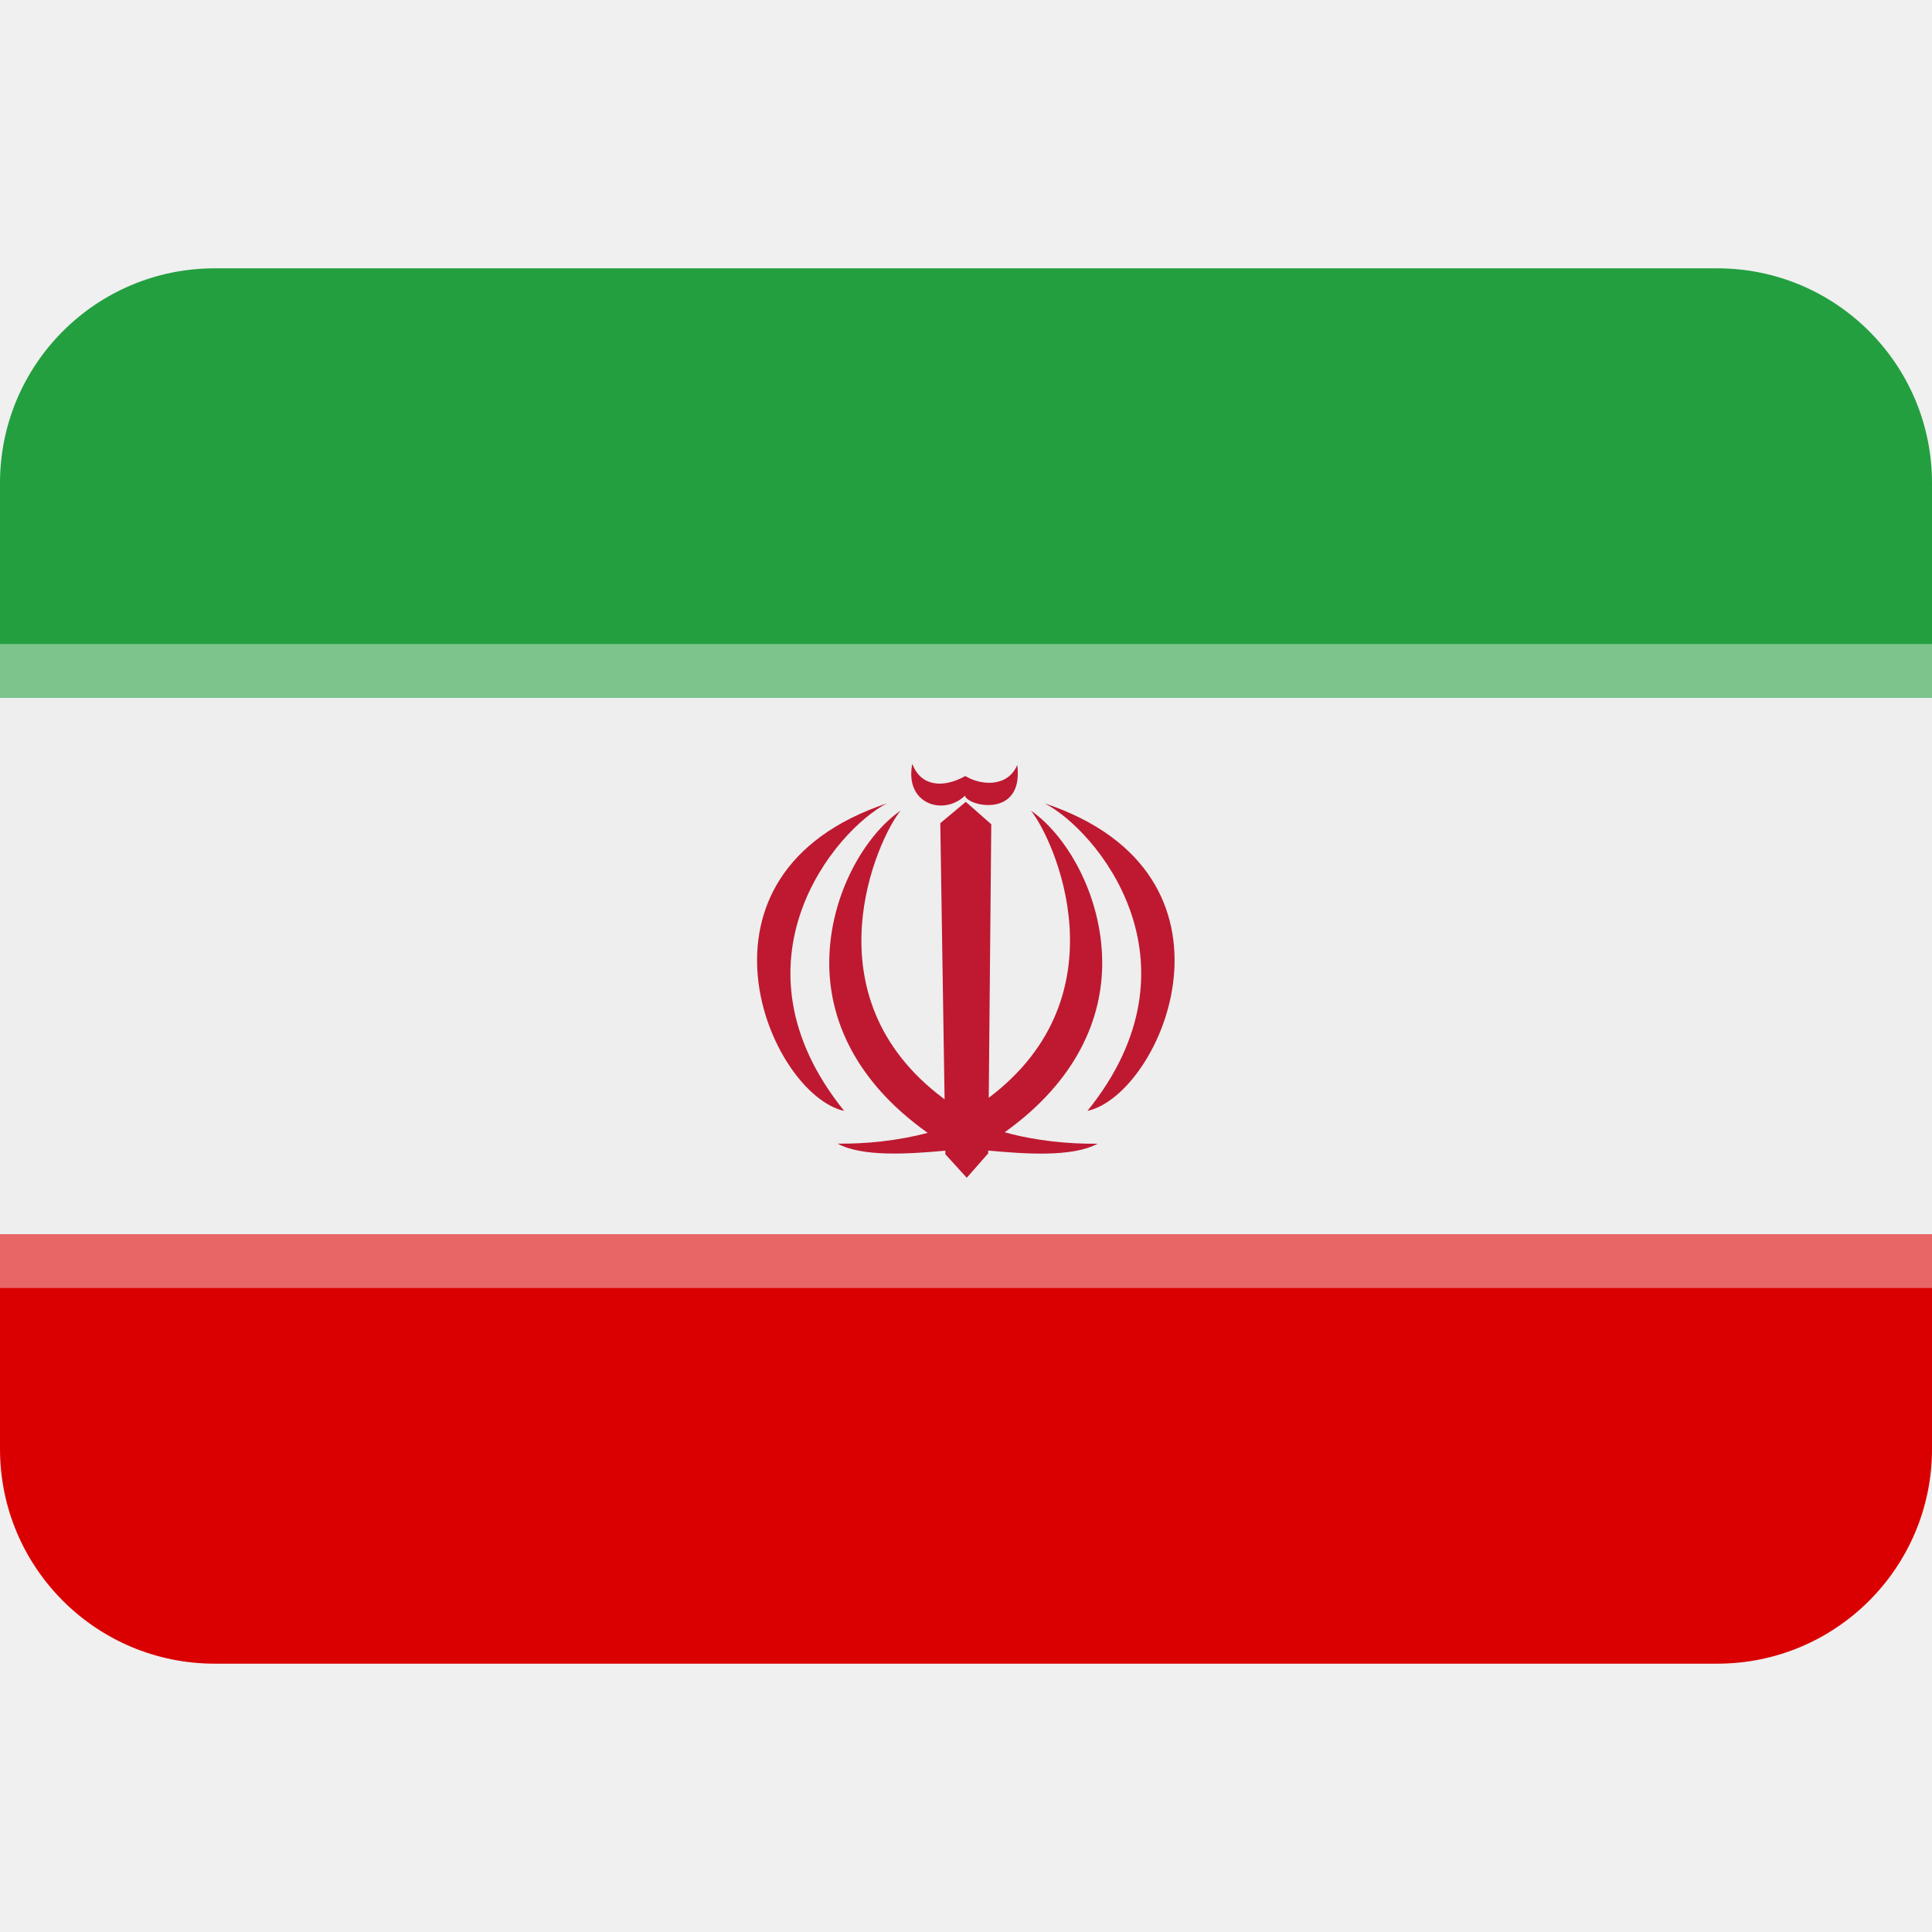
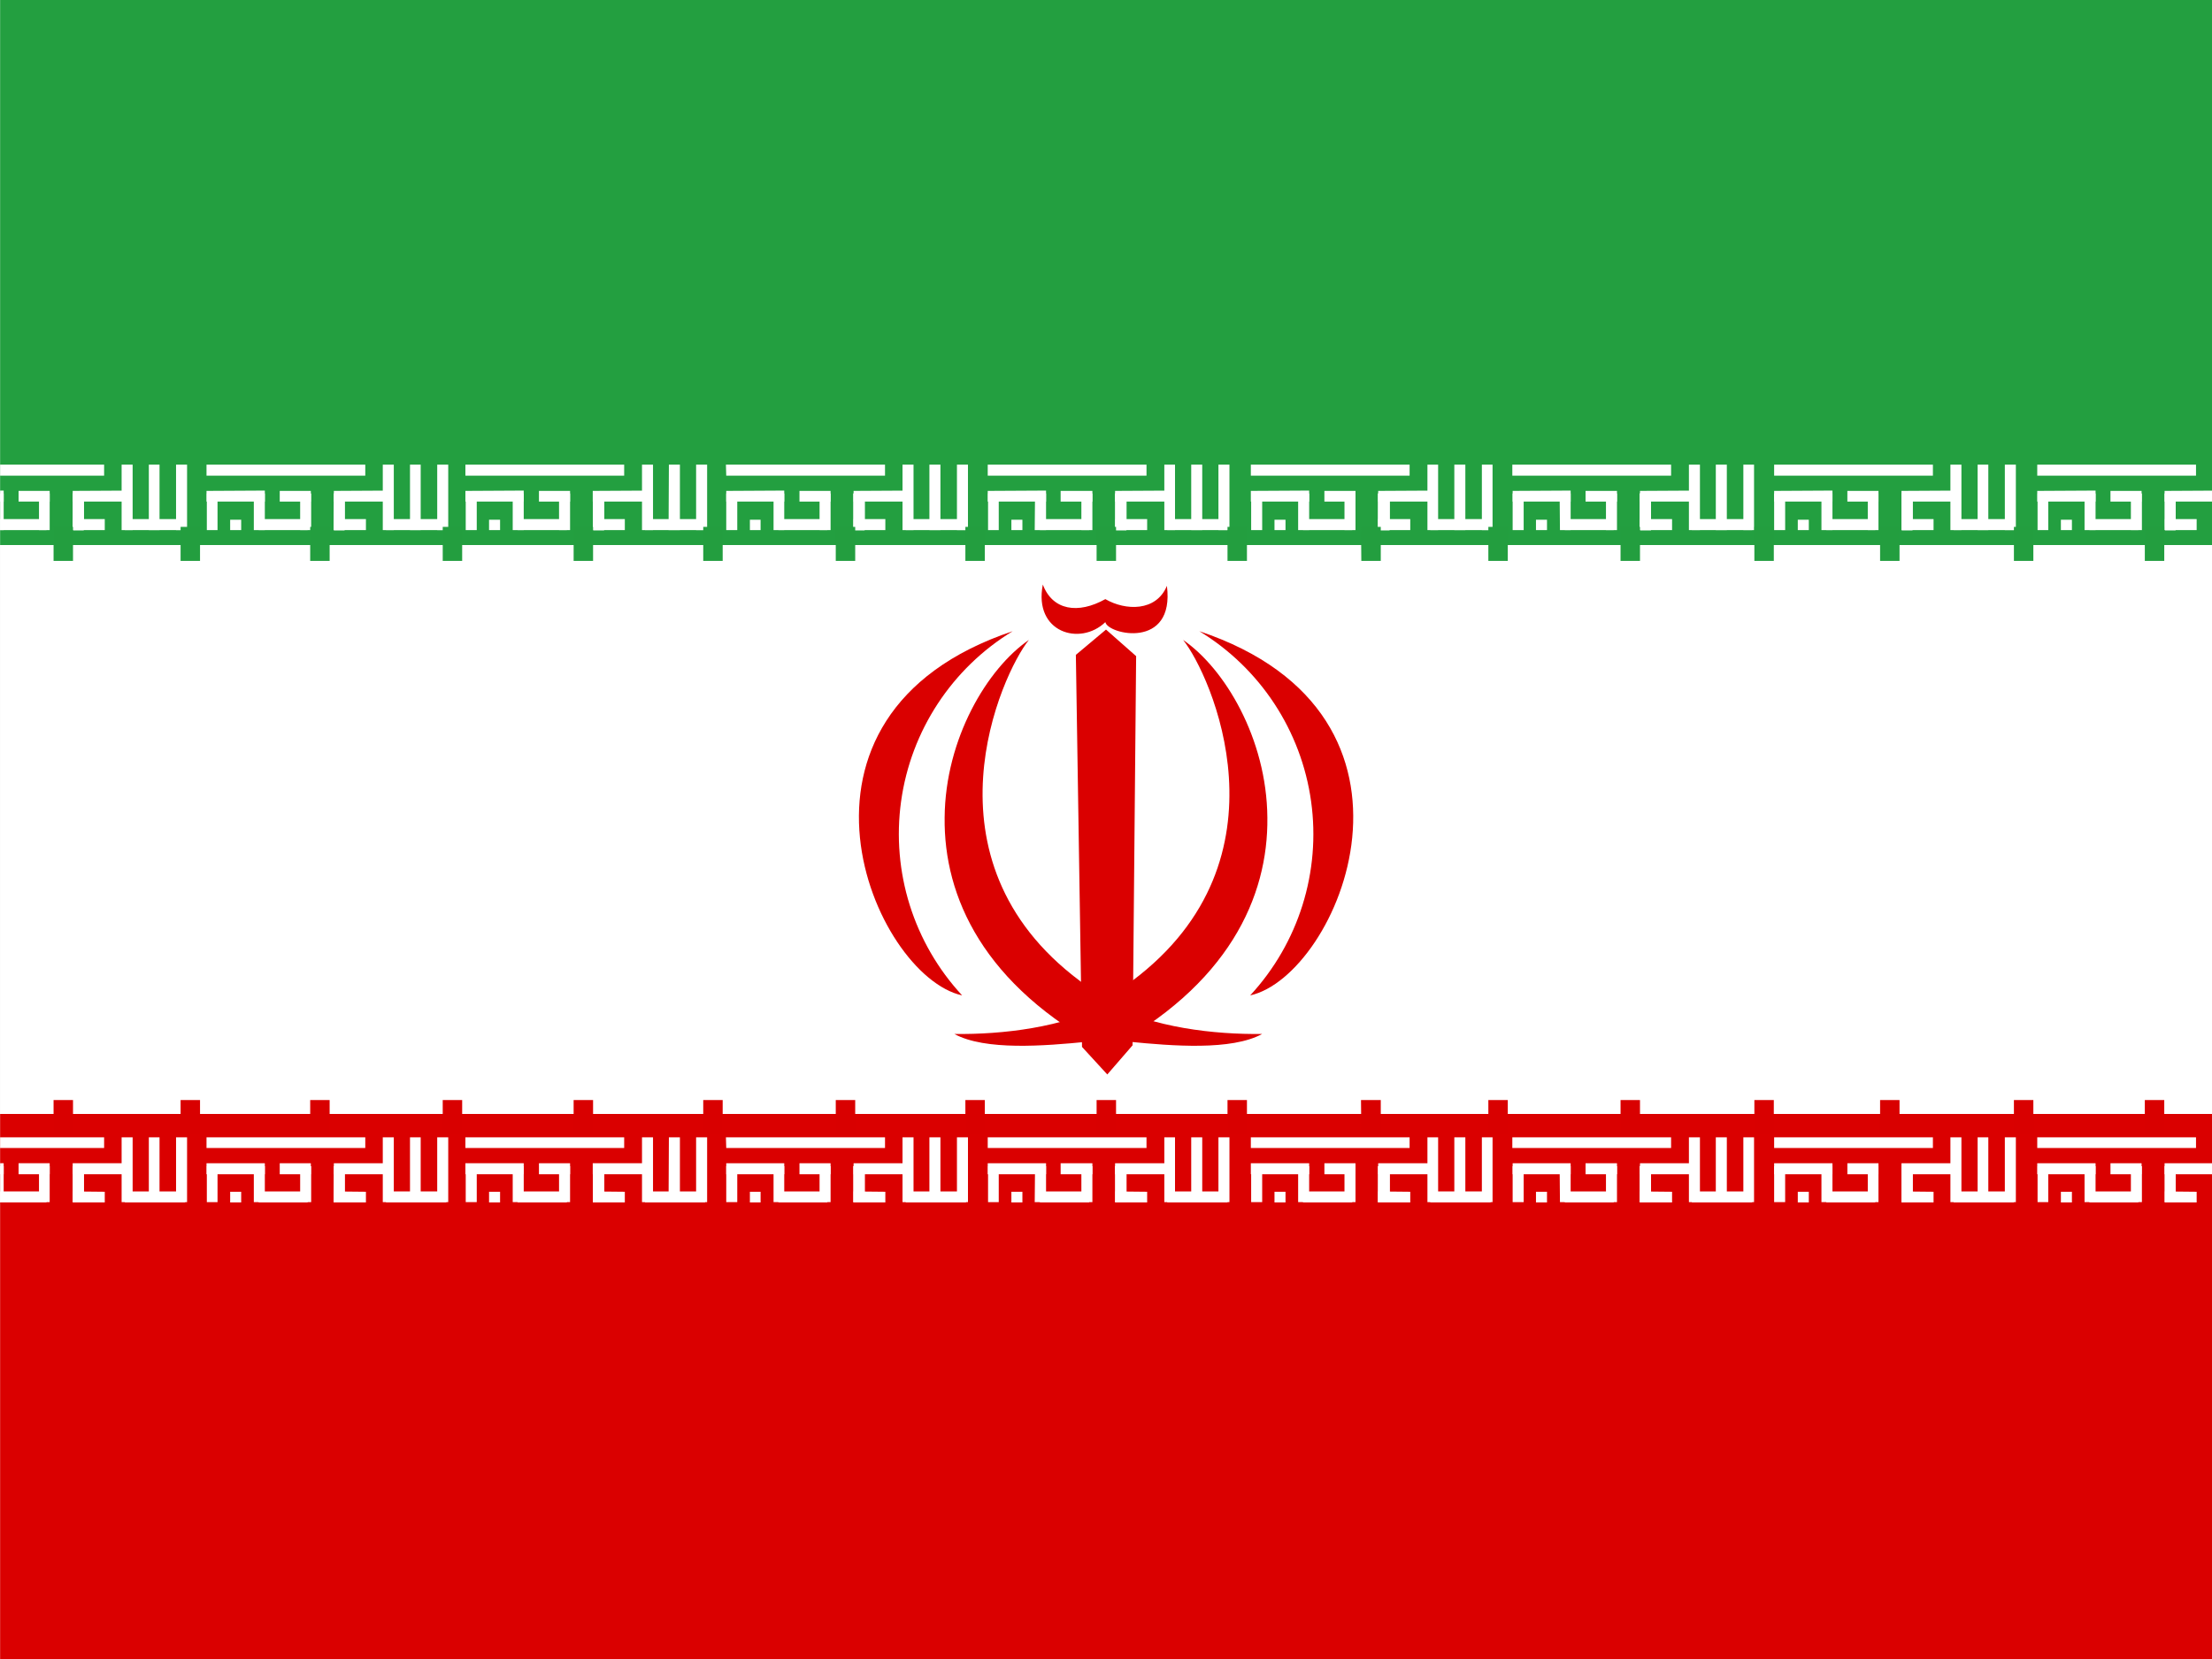
- <svg xmlns="http://www.w3.org/2000/svg" viewBox="0 0 36 36">
-   <path fill="#DA0001" d="M0 27c0 2.209 1.791 4 4 4h28c2.209 0 4-1.791 4-4v-4H0v4z" />
-   <path fill="#EEE" d="M0 13h36v10H0z" />
-   <path fill="#239F40" d="M36 13V9c0-2.209-1.791-4-4-4H4C1.791 5 0 6.791 0 9v4h36z" />
-   <path fill="#E96667" d="M0 23h36v1H0z" />
-   <g fill="#BE1931">
-     <path d="M19.465 14.969c.957.49 3.038 2.953.798 5.731 1.391-.308 3.162-4.408-.798-5.731zm-2.937 0c-3.959 1.323-2.189 5.423-.798 5.731-2.24-2.778-.159-5.241.798-5.731zm1.453-.143c.04.197 1.101.436.974-.573-.168.408-.654.396-.968.207-.432.241-.835.182-.988-.227-.148.754.587.975.982.593z" />
-     <path d="M20.538 17.904c-.015-1.248-.677-2.352-1.329-2.799.43.527 1.752 3.436-.785 5.351l.047-5.097-.475-.418-.475.398.08 5.146-.018-.015c-2.563-1.914-1.233-4.837-.802-5.365-.652.447-1.315 1.551-1.329 2.799-.013 1.071.477 2.243 1.834 3.205-.558.149-1.162.208-1.678.201.464.253 1.34.192 2.007.131l.001.068.398.437.4-.455v-.052c.672.062 1.567.129 2.039-.128-.532.008-1.159-.053-1.732-.213 1.344-.961 1.83-2.127 1.817-3.194z" />
+ <svg xmlns="http://www.w3.org/2000/svg" id="flag-icons-ir" viewBox="0 0 640 480">
+   <defs>
+     <clipPath id="ir-a">
+       <path fill-opacity=".7" d="M-85.3 0h682.7v512H-85.3z" />
+     </clipPath>
+   </defs>
+   <g fill-rule="evenodd" clip-path="url(#ir-a)" transform="translate(80)scale(.9375)">
+     <path fill="#fff" d="M-192 0h896v512h-896z" />
+     <path fill="#da0000" d="M-192 343.8h896V512h-896z" />
+     <g fill="#fff" stroke-width="1pt">
+       <path d="M-21.6 351h49v3.3h-49zm7.3 16.8h3.4v3.3h-3.4zm41.9 0v3.3h-9.8v-3.4zm5.2-16.8h3.4v20h-3.4z" />
+       <path d="M52.4 367.7v3.4H33.8v-3.4zm-34.6-7.9H21v11.3h-3.3z" />
+       <path d="M49.6 351H53v20h-3.4zm-8.4 0h3.3v20h-3.3zm-44.8 8v3.4h-18V359zm39.3 0v3.4h-18V359z" />
+       <path d="M17.8 359.9H21V371h-3.3z" />
+       <path d="M17.8 359.9H21V371h-3.3z" />
+       <path d="M17.8 359.9H21V371h-3.3zm-39.3 0h3.3V371h-3.3zm28.8 0h3.4V371H7.3zm-14.3 0h3.4V371H-7z" />
+       <path d="M9.6 367.7v3.4H-5.5v-3.4zm1-8.7v3.4H1V359z" />
+     </g>
+     <g fill="#fff" stroke-width="1pt">
+       <path d="M-102.2 351h49v3.3h-49zm7.3 16.8h3.4v3.3H-95zm41.9 0v3.3h-9.8v-3.4zm5.2-16.8h3.4v20h-3.4z" />
+       <path d="M-28.2 367.7v3.4h-18.6v-3.4zm-34.6-7.9h3.3v11.3h-3.3z" />
+       <path d="M-31 351h3.4v20H-31zm-8.4 0h3.3v20h-3.3zm-44.8 8v3.4h-18V359zm39.3 0v3.4h-18V359z" />
+       <path d="M-62.8 359.9h3.3V371h-3.3z" />
+       <path d="M-62.8 359.9h3.3V371h-3.3z" />
+       <path d="M-62.8 359.9h3.3V371h-3.3zm-39.3 0h3.3V371h-3.3zm28.8 0h3.3V371h-3.3zm-14.3 0h3.4V371h-3.4z" />
+       <path d="M-71 367.7v3.4h-15v-3.4zm1-8.7v3.4h-9.6V359z" />
+     </g>
+     <g fill="#fff" stroke-width="1pt">
+       <path d="M58.3 351h49v3.3h-49zm7.3 16.8H69v3.3h-3.4zm41.9 0v3.3h-9.8v-3.4zm5.3-16.8h3.4v20h-3.4z" />
+       <path d="M132.3 367.7v3.4h-18.6v-3.4zm-34.6-7.9h3.4v11.3h-3.4z" />
+       <path d="M129.5 351h3.4v20h-3.4zm-8.4 0h3.4v20H121zm-44.8 8v3.4h-18V359zm39.3 0v3.4h-18V359z" />
+       <path d="M97.7 359.9h3.4V371h-3.4z" />
+       <path d="M97.7 359.9h3.4V371h-3.4z" />
+       <path d="M97.7 359.9h3.4V371h-3.4zm-39.3 0h3.4V371h-3.4zm28.8 0h3.4V371h-3.4zm-14.3 0h3.4V371h-3.4z" />
+       <path d="M89.6 367.7v3.4H74.4v-3.4zm1-8.7v3.4H81V359z" />
+     </g>
+     <g fill="#fff" stroke-width="1pt">
+       <path d="M622.7 351h49v3.3h-49zm7.3 16.8h3.4v3.3H630zm41.9 0v3.3H662v-3.4zm5.3-16.8h3.3v20h-3.4z" />
+       <path d="M696.7 367.7v3.4H678v-3.4zm-34.6-7.9h3.4v11.3H662z" />
+       <path d="M694 351h3.3v20h-3.4zm-8.5 0h3.4v20h-3.4zm-44.8 8v3.4h-18V359zm39.3 0v3.4h-18V359z" />
+       <path d="M662 359.9h3.5V371H662z" />
+       <path d="M662 359.9h3.5V371H662z" />
+       <path d="M662 359.9h3.5V371H662zm-39.2 0h3.4V371h-3.4zm28.8 0h3.4V371h-3.4zm-14.3 0h3.4V371h-3.4z" />
+       <path d="M654 367.7v3.4h-15.2v-3.4zm1-8.7v3.4h-9.6V359z" />
+     </g>
+     <g fill="#fff" stroke-width="1pt">
+       <path d="M138.7 351h49.1v3.3h-49zm7.4 16.8h3.3v3.3h-3.3zm41.8 0v3.3h-9.8v-3.4zm5.3-16.8h3.4v20h-3.4z" />
+       <path d="M212.8 367.7v3.4h-18.6v-3.4zm-34.7-7.9h3.4v11.3h-3.4z" />
+       <path d="M210 351h3.4v20H210zm-8.5 0h3.4v20h-3.4zm-44.8 8v3.4h-17.9V359zm39.3 0v3.4h-17.9V359z" />
+       <path d="M178.1 359.9h3.4V371h-3.4z" />
+       <path d="M178.1 359.9h3.4V371h-3.4z" />
+       <path d="M178.1 359.9h3.4V371h-3.4zm-39.3 0h3.4V371h-3.4zm28.8 0h3.4V371h-3.4zm-14.2 0h3.3V371h-3.3z" />
+       <path d="M170 367.7v3.4h-15.1v-3.4zm1-8.7v3.4h-9.6V359z" />
+     </g>
+     <g fill="#fff" stroke-width="1pt">
+       <path d="M219.5 351h49v3.3h-49zm7.3 16.8h3.4v3.3h-3.4zm41.9 0v3.3h-9.8v-3.4zM274 351h3.3v20H274z" />
+       <path d="M293.5 367.7v3.4h-18.6v-3.4zm-34.6-7.9h3.4v11.3h-3.4z" />
+       <path d="M290.7 351h3.4v20h-3.4zm-8.4 0h3.4v20h-3.4zm-44.8 8v3.4h-18V359zm39.3 0v3.4h-18V359z" />
+       <path d="M258.9 359.9h3.4V371h-3.4z" />
+       <path d="M258.9 359.9h3.4V371h-3.4z" />
+       <path d="M258.9 359.9h3.4V371h-3.4zm-39.3 0h3.3V371h-3.3zm28.8 0h3.4V371h-3.4zm-14.3 0h3.4V371H234z" />
+       <path d="M250.8 367.7v3.4h-15.2v-3.4zm1-8.7v3.4H242V359z" />
+     </g>
+     <path fill="#239f40" d="M-192 0h896v168.2h-896z" />
+     <g fill="#fff" stroke-width="1pt">
+       <path d="M300.7 351h49v3.3h-49zm7.3 16.8h3.4v3.3H308zm41.9 0v3.3H340v-3.4zm5.3-16.8h3.3v20h-3.3z" />
+       <path d="M374.7 367.7v3.4h-18.6v-3.4zm-34.6-7.9h3.4v11.3H340z" />
+       <path d="M372 351h3.3v20H372zm-8.5 0h3.4v20h-3.4zm-44.8 8v3.4h-18V359zm39.3 0v3.4h-18V359z" />
+       <path d="M340 359.9h3.5V371H340z" />
+       <path d="M340 359.9h3.5V371H340z" />
+       <path d="M340 359.9h3.5V371H340zm-39.2 0h3.4V371h-3.4zm28.8 0h3.4V371h-3.4zm-14.3 0h3.4V371h-3.4z" />
+       <path d="M332 367.7v3.4h-15.2v-3.4zm1-8.7v3.4h-9.6V359z" />
+     </g>
+     <g fill="#fff" stroke-width="1pt">
+       <path d="M381.4 351h49v3.3h-49zm7.3 16.8h3.4v3.3h-3.4zm42 0v3.3h-9.9v-3.4zm5.2-16.8h3.4v20h-3.4z" />
+       <path d="M455.4 367.7v3.4h-18.6v-3.4zm-34.6-7.9h3.4v11.3h-3.4z" />
+       <path d="M452.7 351h3.3v20h-3.3zm-8.5 0h3.4v20h-3.4zm-44.8 8v3.4h-17.9V359zm39.3 0v3.4h-17.9V359z" />
+       <path d="M420.8 359.9h3.4V371h-3.4z" />
+       <path d="M420.8 359.9h3.4V371h-3.4z" />
+       <path d="M420.8 359.9h3.4V371h-3.4zm-39.3 0h3.4V371h-3.4zm28.8 0h3.4V371h-3.4zm-14.3 0h3.4V371h-3.3z" />
+       <path d="M412.7 367.7v3.4h-15.1v-3.4zm1-8.7v3.4H404V359z" />
+     </g>
+     <g fill="#fff" stroke-width="1pt">
+       <path d="M462.2 351h49v3.3h-49zm7.3 16.8h3.4v3.3h-3.4zm41.9 0v3.3h-9.8v-3.4zm5.2-16.8h3.4v20h-3.4z" />
+       <path d="M536.2 367.7v3.4h-18.6v-3.4zm-34.7-7.9h3.4v11.3h-3.4z" />
+       <path d="M533.4 351h3.4v20h-3.4zm-8.4 0h3.3v20H525zm-44.8 8v3.4h-18V359zm39.3 0v3.4h-18V359z" />
+       <path d="M501.6 359.9h3.3V371h-3.3z" />
+       <path d="M501.6 359.9h3.3V371h-3.3z" />
+       <path d="M501.6 359.9h3.3V371h-3.3zm-39.4 0h3.4V371h-3.4zm28.9 0h3.3V371h-3.3zm-14.3 0h3.4V371h-3.4z" />
+       <path d="M493.4 367.7v3.4h-15.1v-3.4zm1-8.7v3.4h-9.6V359z" />
+     </g>
+     <g fill="#fff" stroke-width="1pt">
+       <path d="M543.4 351h49v3.3h-49zm7.3 16.8h3.4v3.3h-3.4zm41.9 0v3.3h-9.8v-3.4zm5.2-16.8h3.4v20h-3.4z" />
+       <path d="M617.4 367.7v3.4h-18.6v-3.4zm-34.6-7.9h3.3v11.3h-3.3z" />
+       <path d="M614.6 351h3.4v20h-3.4zm-8.4 0h3.3v20h-3.3zm-44.8 8v3.4h-18V359zm39.3 0v3.4h-18V359z" />
+       <path d="M582.8 359.9h3.3V371h-3.3z" />
+       <path d="M582.8 359.9h3.3V371h-3.3z" />
+       <path d="M582.8 359.9h3.3V371h-3.3zm-39.3 0h3.3V371h-3.3zm28.8 0h3.4V371h-3.4zm-14.3 0h3.4V371H558z" />
+       <path d="M574.6 367.7v3.4h-15.1v-3.4zm1-8.7v3.4H566V359z" />
+     </g>
+     <g fill="#fff" stroke-width="1pt">
+       <path d="M-183.8 351h49v3.3h-49zm7.3 16.8h3.4v3.3h-3.4zm42 0v3.3h-9.9v-3.4zm5.2-16.8h3.4v20h-3.4z" />
+       <path d="M-109.8 367.7v3.4h-18.6v-3.4zm-34.6-7.9h3.4v11.3h-3.4z" />
+       <path d="M-112.5 351h3.3v20h-3.3zm-8.5 0h3.4v20h-3.4zm-44.8 8v3.4h-17.9V359zm39.3 0v3.4h-17.9V359z" />
+       <path d="M-144.4 359.9h3.4V371h-3.4z" />
+       <path d="M-144.4 359.9h3.4V371h-3.4z" />
+       <path d="M-144.4 359.9h3.4V371h-3.4zm-39.3 0h3.4V371h-3.4zm28.8 0h3.4V371h-3.4zm-14.3 0h3.4V371h-3.4z" />
+       <path d="M-152.5 367.7v3.4h-15.2v-3.4zm1-8.7v3.4h-9.6V359z" />
+     </g>
+     <g fill="#fff" stroke-width="1pt">
+       <path d="M-21.6 143.4h49v3.4h-49zm7.3 17h3.4v3.2h-3.4zm41.9-.2v3.4h-9.8v-3.4zm5.2-16.8h3.4v20.2h-3.4z" />
+       <path d="M52.4 160.2v3.4H33.8v-3.4zm-34.6-7.9H21v11.3h-3.3z" />
+       <path d="M49.6 143.4H53v20.2h-3.4zm-8.4 0h3.3v20.2h-3.3zm-44.8 8v3.4h-18v-3.3zm39.3 0v3.4h-18v-3.3z" />
+       <path d="M17.8 152.3H21v11.3h-3.3z" />
+       <path d="M17.8 152.3H21v11.3h-3.3z" />
+       <path d="M17.8 152.3H21v11.3h-3.3zm-39.3 0h3.3v11.3h-3.3zm28.8 0h3.4v11.3H7.3zm-14.3 0h3.4v11.3H-7z" />
+       <path d="M9.6 160.2v3.4H-5.5v-3.4zm1-8.7v3.3H1v-3.3z" />
+     </g>
+     <g fill="#fff" stroke-width="1pt">
+       <path d="M-102.2 143.4h49v3.4h-49zm7.3 17h3.4v3.2H-95zm41.9-.2v3.4h-9.8v-3.4zm5.2-16.8h3.4v20.2h-3.4z" />
+       <path d="M-28.2 160.2v3.4h-18.6v-3.4zm-34.6-7.9h3.3v11.3h-3.3z" />
+       <path d="M-31 143.4h3.4v20.2H-31zm-8.4 0h3.3v20.2h-3.3zm-44.8 8v3.4h-18v-3.3zm39.3 0v3.4h-18v-3.3z" />
+       <path d="M-62.8 152.3h3.3v11.3h-3.3z" />
+       <path d="M-62.8 152.3h3.3v11.3h-3.3z" />
+       <path d="M-62.8 152.3h3.3v11.3h-3.3zm-39.3 0h3.3v11.3h-3.3zm28.8 0h3.3v11.3h-3.3zm-14.3 0h3.4v11.3h-3.4z" />
+       <path d="M-71 160.2v3.4h-15v-3.4zm1-8.7v3.3h-9.6v-3.3z" />
+     </g>
+     <g fill="#fff" stroke-width="1pt">
+       <path d="M58.3 143.4h49v3.4h-49zm7.3 17H69v3.2h-3.4zm41.9-.2v3.4h-9.8v-3.4zm5.3-16.8h3.4v20.2h-3.4z" />
+       <path d="M132.3 160.2v3.4h-18.6v-3.4zm-34.6-7.9h3.4v11.3h-3.4z" />
+       <path d="M129.5 143.4h3.4v20.2h-3.4zm-8.4 0h3.4v20.2H121zm-44.8 8v3.4h-18v-3.3zm39.3 0v3.4h-18v-3.3z" />
+       <path d="M97.7 152.3h3.4v11.3h-3.4z" />
+       <path d="M97.7 152.3h3.4v11.3h-3.4z" />
+       <path d="M97.7 152.3h3.4v11.3h-3.4zm-39.3 0h3.4v11.3h-3.4zm28.8 0h3.4v11.3h-3.4zm-14.3 0h3.4v11.3h-3.4z" />
+       <path d="M89.6 160.2v3.4H74.4v-3.4zm1-8.7v3.3H81v-3.3z" />
+     </g>
+     <g fill="#fff" stroke-width="1pt">
+       <path d="M622.7 143.4h49v3.4h-49zm7.3 17h3.4v3.2H630zm41.9-.2v3.4H662v-3.4zm5.3-16.8h3.3v20.2h-3.4z" />
+       <path d="M696.7 160.2v3.4H678v-3.4zm-34.6-7.9h3.4v11.3H662z" />
+       <path d="M694 143.4h3.3v20.2h-3.4zm-8.5 0h3.4v20.2h-3.4zm-44.8 8v3.4h-18v-3.3zm39.3 0v3.4h-18v-3.3z" />
+       <path d="M662 152.3h3.5v11.3H662z" />
+       <path d="M662 152.3h3.5v11.3H662z" />
+       <path d="M662 152.3h3.5v11.3H662zm-39.2 0h3.4v11.3h-3.4zm28.8 0h3.4v11.3h-3.4zm-14.3 0h3.4v11.3h-3.4z" />
+       <path d="M654 160.2v3.4h-15.2v-3.4zm1-8.7v3.3h-9.6v-3.3z" />
+     </g>
+     <g fill="#fff" stroke-width="1pt">
+       <path d="M138.7 143.4h49.1v3.4h-49zm7.4 17h3.3v3.2h-3.3zm41.8-.2v3.4h-9.8v-3.4zm5.3-16.8h3.4v20.2h-3.4z" />
+       <path d="M212.8 160.2v3.4h-18.6v-3.4zm-34.7-7.9h3.4v11.3h-3.4z" />
+       <path d="M210 143.4h3.4v20.2H210zm-8.5 0h3.4v20.2h-3.4zm-44.8 8v3.4h-17.9v-3.3zm39.3 0v3.4h-17.9v-3.3z" />
+       <path d="M178.1 152.3h3.4v11.3h-3.4z" />
+       <path d="M178.1 152.3h3.4v11.3h-3.4z" />
+       <path d="M178.1 152.3h3.4v11.3h-3.4zm-39.3 0h3.4v11.3h-3.4zm28.8 0h3.4v11.3h-3.4zm-14.2 0h3.3v11.3h-3.3z" />
+       <path d="M170 160.2v3.4h-15.1v-3.4zm1-8.7v3.3h-9.6v-3.3z" />
+     </g>
+     <g fill="#fff" stroke-width="1pt">
+       <path d="M219.5 143.4h49v3.4h-49zm7.3 17h3.4v3.2h-3.4zm41.9-.2v3.4h-9.8v-3.4zm5.3-16.8h3.3v20.2H274z" />
+       <path d="M293.5 160.2v3.4h-18.6v-3.4zm-34.6-7.9h3.4v11.3h-3.4z" />
+       <path d="M290.7 143.4h3.4v20.2h-3.4zm-8.4 0h3.4v20.2h-3.4zm-44.8 8v3.4h-18v-3.3zm39.3 0v3.4h-18v-3.3z" />
+       <path d="M258.9 152.3h3.4v11.3h-3.4z" />
+       <path d="M258.9 152.3h3.4v11.3h-3.4z" />
+       <path d="M258.9 152.3h3.4v11.3h-3.4zm-39.3 0h3.3v11.3h-3.3zm28.8 0h3.4v11.3h-3.4zm-14.3 0h3.4v11.3H234z" />
+       <path d="M250.8 160.2v3.4h-15.2v-3.4zm1-8.7v3.3H242v-3.3z" />
+     </g>
+     <g fill="#fff" stroke-width="1pt">
+       <path d="M300.7 143.4h49v3.4h-49zm7.3 17h3.4v3.2H308zm41.9-.2v3.4H340v-3.4zm5.3-16.8h3.3v20.2h-3.3z" />
+       <path d="M374.7 160.2v3.4h-18.6v-3.4zm-34.6-7.9h3.4v11.3H340z" />
+       <path d="M372 143.4h3.3v20.2H372zm-8.5 0h3.4v20.2h-3.4zm-44.8 8v3.4h-18v-3.3zm39.3 0v3.4h-18v-3.3z" />
+       <path d="M340 152.3h3.5v11.3H340z" />
+       <path d="M340 152.3h3.5v11.3H340z" />
+       <path d="M340 152.3h3.5v11.3H340zm-39.2 0h3.4v11.3h-3.4zm28.8 0h3.4v11.3h-3.4zm-14.3 0h3.4v11.3h-3.4z" />
+       <path d="M332 160.2v3.4h-15.2v-3.4zm1-8.7v3.3h-9.6v-3.3z" />
+     </g>
+     <g fill="#fff" stroke-width="1pt">
+       <path d="M381.4 143.4h49v3.4h-49zm7.3 17h3.4v3.2h-3.4zm42-.2v3.4h-9.9v-3.4zm5.2-16.8h3.4v20.2h-3.4z" />
+       <path d="M455.4 160.2v3.4h-18.6v-3.4zm-34.6-7.9h3.4v11.3h-3.4z" />
+       <path d="M452.7 143.4h3.3v20.2h-3.3zm-8.5 0h3.4v20.2h-3.4zm-44.8 8v3.4h-17.9v-3.3zm39.3 0v3.4h-17.9v-3.3z" />
+       <path d="M420.8 152.3h3.4v11.3h-3.4z" />
+       <path d="M420.8 152.3h3.4v11.3h-3.4z" />
+       <path d="M420.8 152.3h3.4v11.3h-3.4zm-39.3 0h3.4v11.3h-3.4zm28.8 0h3.4v11.3h-3.4zm-14.3 0h3.4v11.3h-3.3z" />
+       <path d="M412.7 160.2v3.4h-15.1v-3.4zm1-8.7v3.3H404v-3.3z" />
+     </g>
+     <g fill="#fff" stroke-width="1pt">
+       <path d="M462.2 143.4h49v3.4h-49zm7.3 17h3.4v3.2h-3.4zm41.9-.2v3.4h-9.8v-3.4zm5.2-16.8h3.4v20.2h-3.4z" />
+       <path d="M536.2 160.2v3.4h-18.6v-3.4zm-34.7-7.9h3.4v11.3h-3.4z" />
+       <path d="M533.4 143.4h3.4v20.2h-3.4zm-8.4 0h3.3v20.2H525zm-44.8 8v3.4h-18v-3.3zm39.3 0v3.4h-18v-3.3z" />
+       <path d="M501.6 152.3h3.3v11.3h-3.3z" />
+       <path d="M501.6 152.3h3.3v11.3h-3.3z" />
+       <path d="M501.6 152.3h3.3v11.3h-3.3zm-39.4 0h3.4v11.3h-3.4zm28.9 0h3.3v11.3h-3.3zm-14.3 0h3.4v11.3h-3.4z" />
+       <path d="M493.4 160.2v3.4h-15.1v-3.4zm1-8.7v3.3h-9.6v-3.3z" />
+     </g>
+     <g fill="#fff" stroke-width="1pt">
+       <path d="M543.4 143.4h49v3.4h-49zm7.3 17h3.4v3.2h-3.4zm41.9-.2v3.4h-9.8v-3.4zm5.2-16.8h3.4v20.2h-3.4z" />
+       <path d="M617.4 160.2v3.4h-18.6v-3.4zm-34.6-7.9h3.3v11.3h-3.3z" />
+       <path d="M614.6 143.4h3.4v20.2h-3.4zm-8.4 0h3.3v20.2h-3.3zm-44.8 8v3.4h-18v-3.3zm39.3 0v3.4h-18v-3.3z" />
+       <path d="M582.8 152.3h3.3v11.3h-3.3z" />
+       <path d="M582.8 152.3h3.3v11.3h-3.3z" />
+       <path d="M582.8 152.3h3.3v11.3h-3.3zm-39.3 0h3.3v11.3h-3.3zm28.8 0h3.4v11.3h-3.4zm-14.3 0h3.4v11.3H558z" />
+       <path d="M574.6 160.2v3.4h-15.1v-3.4zm1-8.7v3.3H566v-3.3z" />
+     </g>
+     <g fill="#fff" stroke-width="1pt">
+       <path d="M-183.8 143.4h49v3.4h-49zm7.3 17h3.4v3.2h-3.4zm42-.2v3.4h-9.9v-3.4zm5.2-16.8h3.4v20.2h-3.4z" />
+       <path d="M-109.8 160.2v3.4h-18.6v-3.4zm-34.6-7.9h3.4v11.3h-3.4z" />
+       <path d="M-112.5 143.4h3.3v20.2h-3.3zm-8.5 0h3.4v20.2h-3.4zm-44.8 8v3.4h-17.9v-3.3zm39.3 0v3.4h-17.9v-3.3z" />
+       <path d="M-144.4 152.3h3.4v11.3h-3.4z" />
+       <path d="M-144.4 152.3h3.4v11.3h-3.4z" />
+       <path d="M-144.4 152.3h3.4v11.3h-3.4zm-39.3 0h3.4v11.3h-3.4zm28.8 0h3.4v11.3h-3.4zm-14.3 0h3.4v11.3h-3.4z" />
+       <path d="M-152.5 160.2v3.4h-15.2v-3.4zm1-8.7v3.3h-9.6v-3.3z" />
+     </g>
+     <path fill="#d90000" d="M-68.8 339.5h6V350h-6zm160.5 0h6V350h-6zm-283.7 0h6V350h-6zm81.5 0h6V350h-6zm80.9 0h6V350h-6zm40 0h6V350h-6zm40.9 0h6V350h-6zm80.4 0h6V350h-6zm203 0h6.1V350h-6zm-162.1 0h6V350h-6zm40 0h6V350h-6zm40.5 0h6V350h-6zm40.4 0h6V350h-6zm323.2 0h6V350h-6zm-242.7 0h6V350h-6zm40.8 0h6V350h-6zm41.3 0h6V350h-6zm38.8 0h6V350h-6zm41.3 0h6V350h-6zm40.4 0h6V350h-6zm119.7 0h6V350h-6zm-38.8 0h6V350h-6zm-808.9 0h6V350h-6z" />
+     <path fill="#239e3f" d="M-68.8 162.6h6v10.5h-6zm160.5 0h6v10.5h-6zm-283.7 0h6v10.5h-6zm81.5 0h6v10.5h-6zm80.9 0h6v10.5h-6zm40 0h6v10.5h-6zm40.9 0h6v10.5h-6zm80.4 0h6v10.5h-6zm203 0h6.1v10.5h-6zm-162.1 0h6v10.5h-6zm40 0h6v10.5h-6zm40.5 0h6v10.5h-6zm40.4 0h6v10.5h-6zm323.2 0h6v10.5h-6zm-242.7 0h6v10.5h-6zm40.8 0h6v10.5h-6zm41.3 0h6v10.5h-6zm38.8 0h6v10.5h-6zm41.3 0h6v10.5h-6zm40.4 0h6v10.5h-6zm119.7 0h6v10.5h-6zm-38.8 0h6v10.5h-6zm-808.9 0h6v10.5h-6z" />
+     <g fill="#da0000">
+       <path d="M279.8 197.5c8.4 10.4 34.5 67.6-15.7 105.2-23.7 17.8-9 18.6-8.3 21.6 38-20.1 50.3-47.5 50-72-.2-24.4-13.2-46-26-54.8" />
+       <path d="M284.8 194.8a73.3 73.3 0 0 1 15.7 112.4c27.2-6 62-86.4-15.7-112.4m-57.6 0a73.3 73.3 0 0 0-15.6 112.4c-27.3-6-62-86.4 15.6-112.4" />
+       <path d="M232.2 197.5c-8.4 10.4-34.5 67.6 15.7 105.2 23.6 17.8 9 18.6 8.3 21.6-38-20.1-50.3-47.5-50-72 .2-24.4 13.2-46 26-54.8" />
+       <path d="M304.2 319.1c-14.9.2-33.6-2-47.5-9.3 2.3 4.5 4.2 7.3 6.5 11.7 13.2 1.3 31.5 2.8 41-2.4m-95 0c14.9.2 33.6-2 47.5-9.3-2.3 4.5-4.2 7.3-6.5 11.7-13.2 1.3-31.5 2.8-41-2.4m27.3-138.7c3 8 10.9 9.2 19.3 4.5 6.2 3.6 15.7 3.9 19-4.1 2.5 19.8-18.3 15-19 11.2-7.8 7.5-22.2 3.2-19.3-11.6" />
+       <path d="m256.4 331.6 7.8-9 1.1-120.1-9.3-8.2-9.3 7.8 1.9 121z" />
+     </g>
  </g>
-   <path fill="#7BC58C" d="M0 12h36v1H0z" />
</svg>
